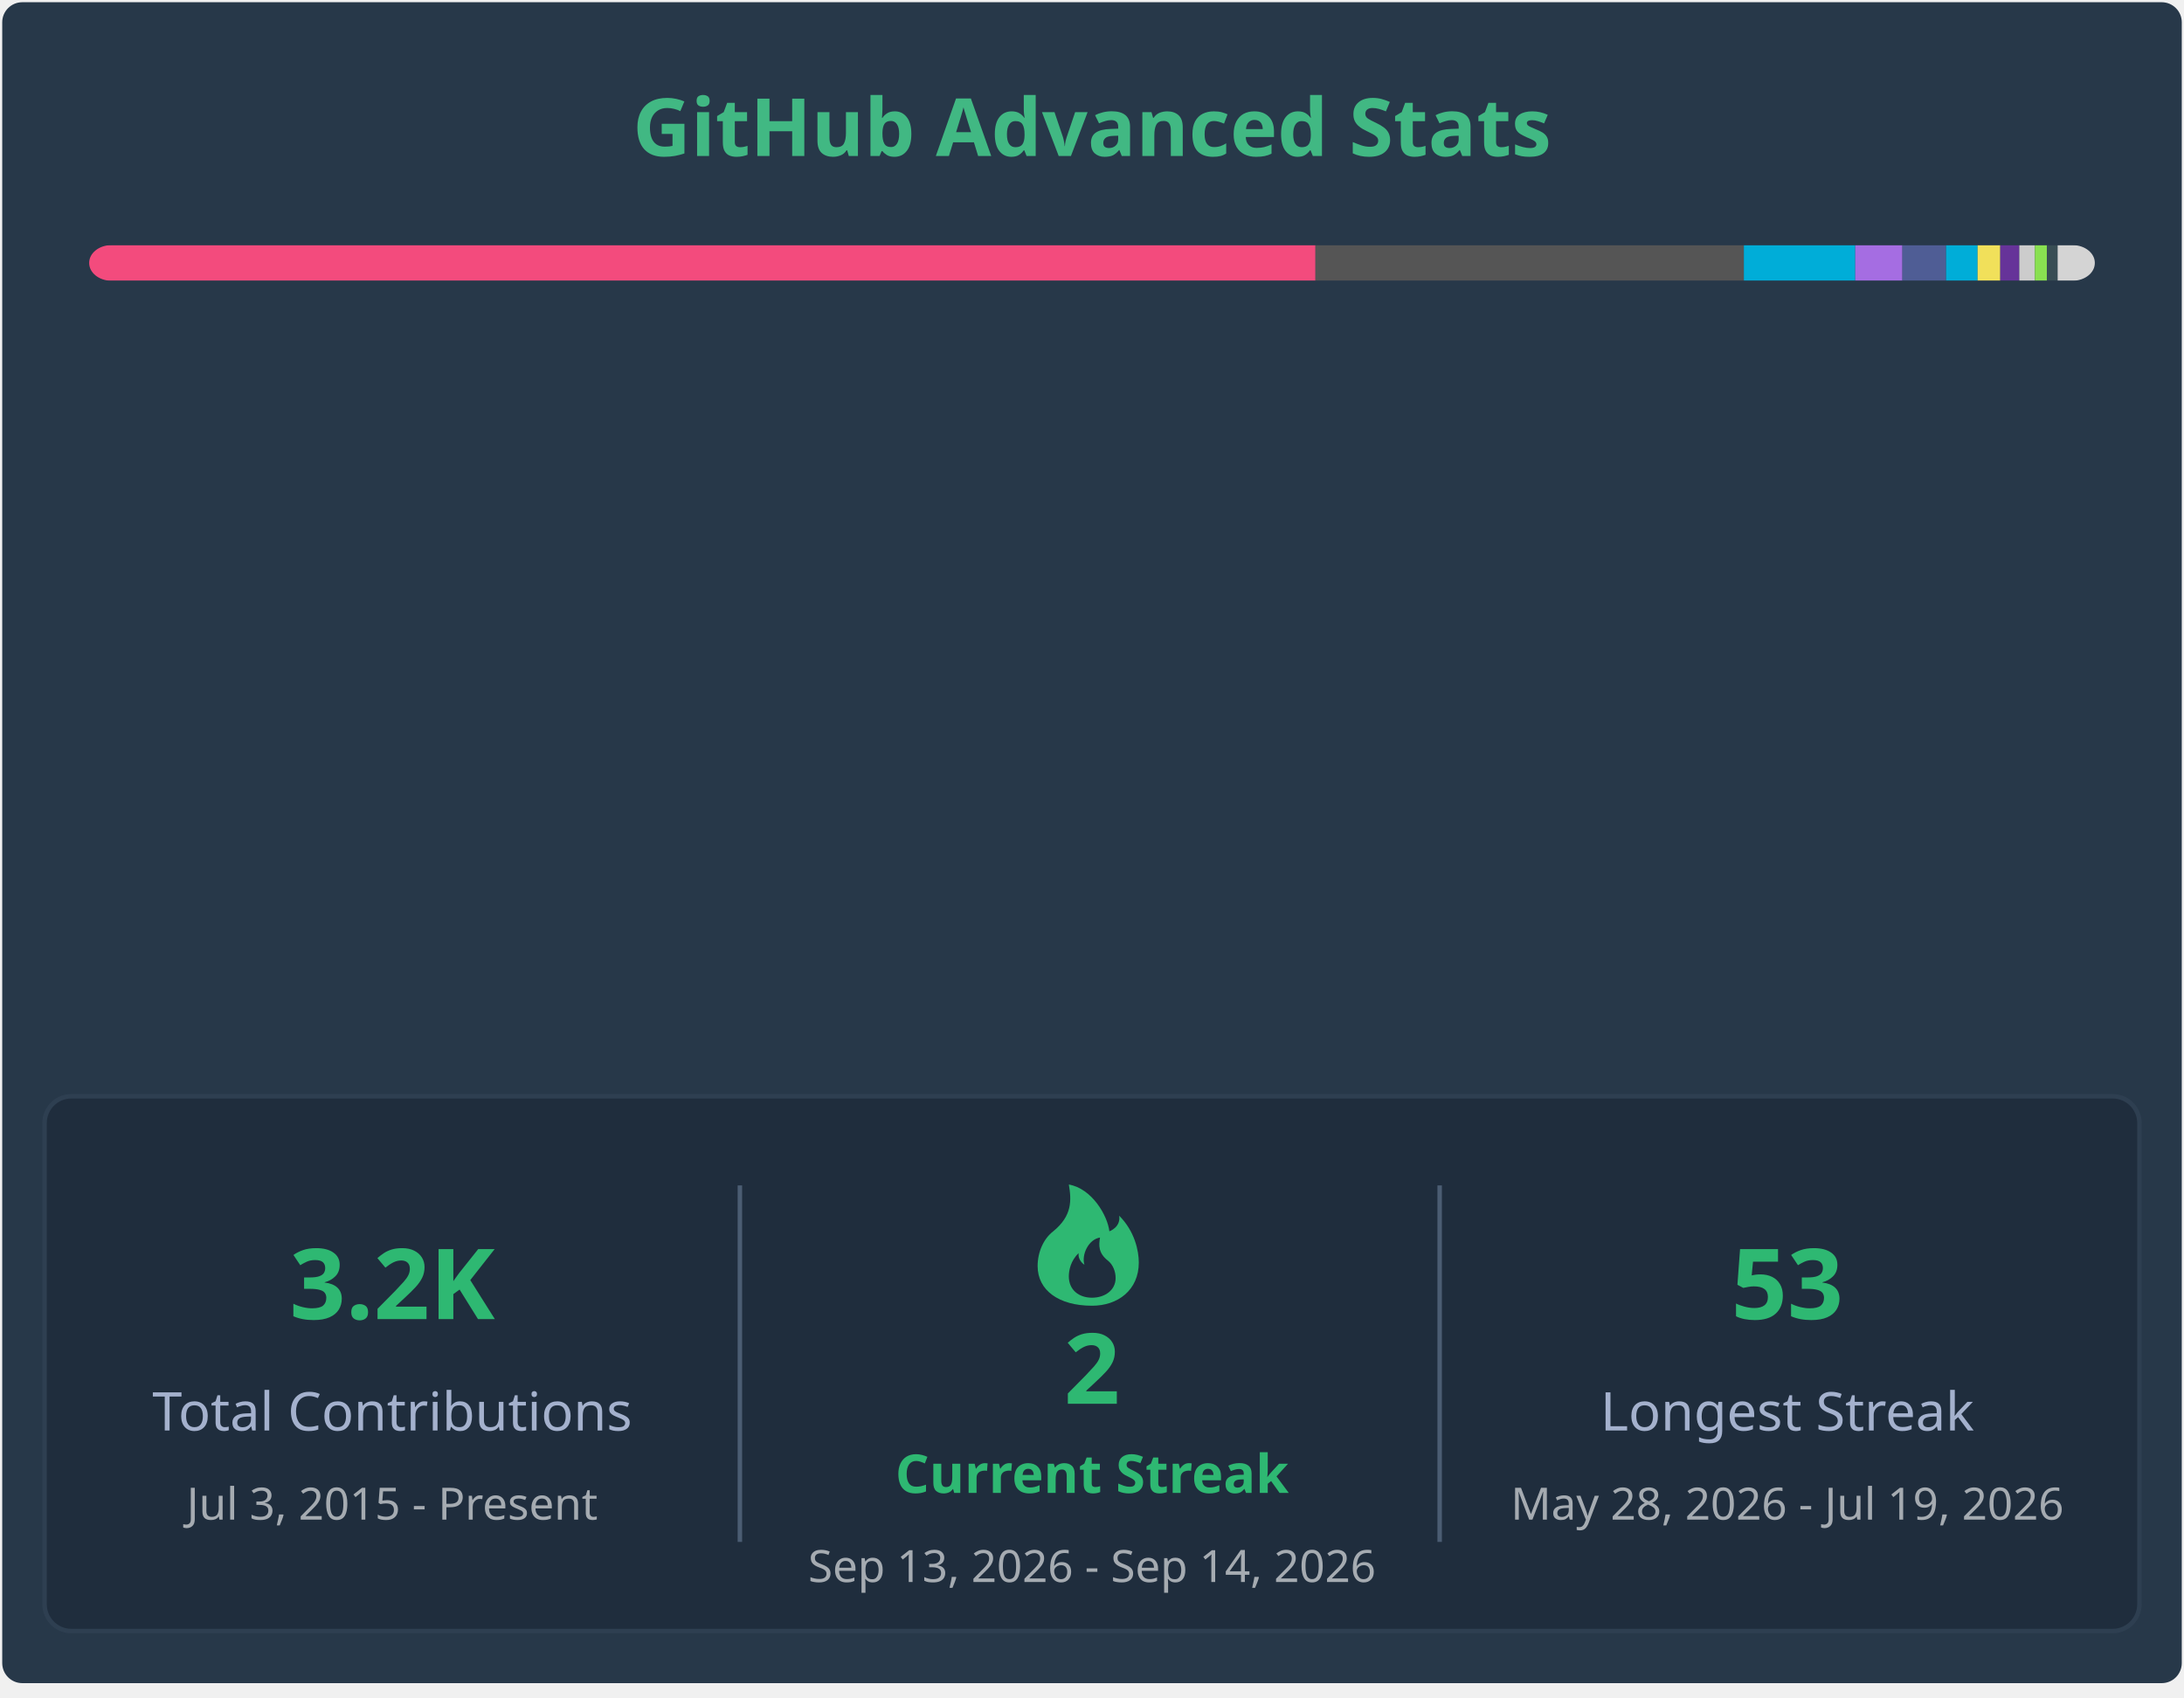
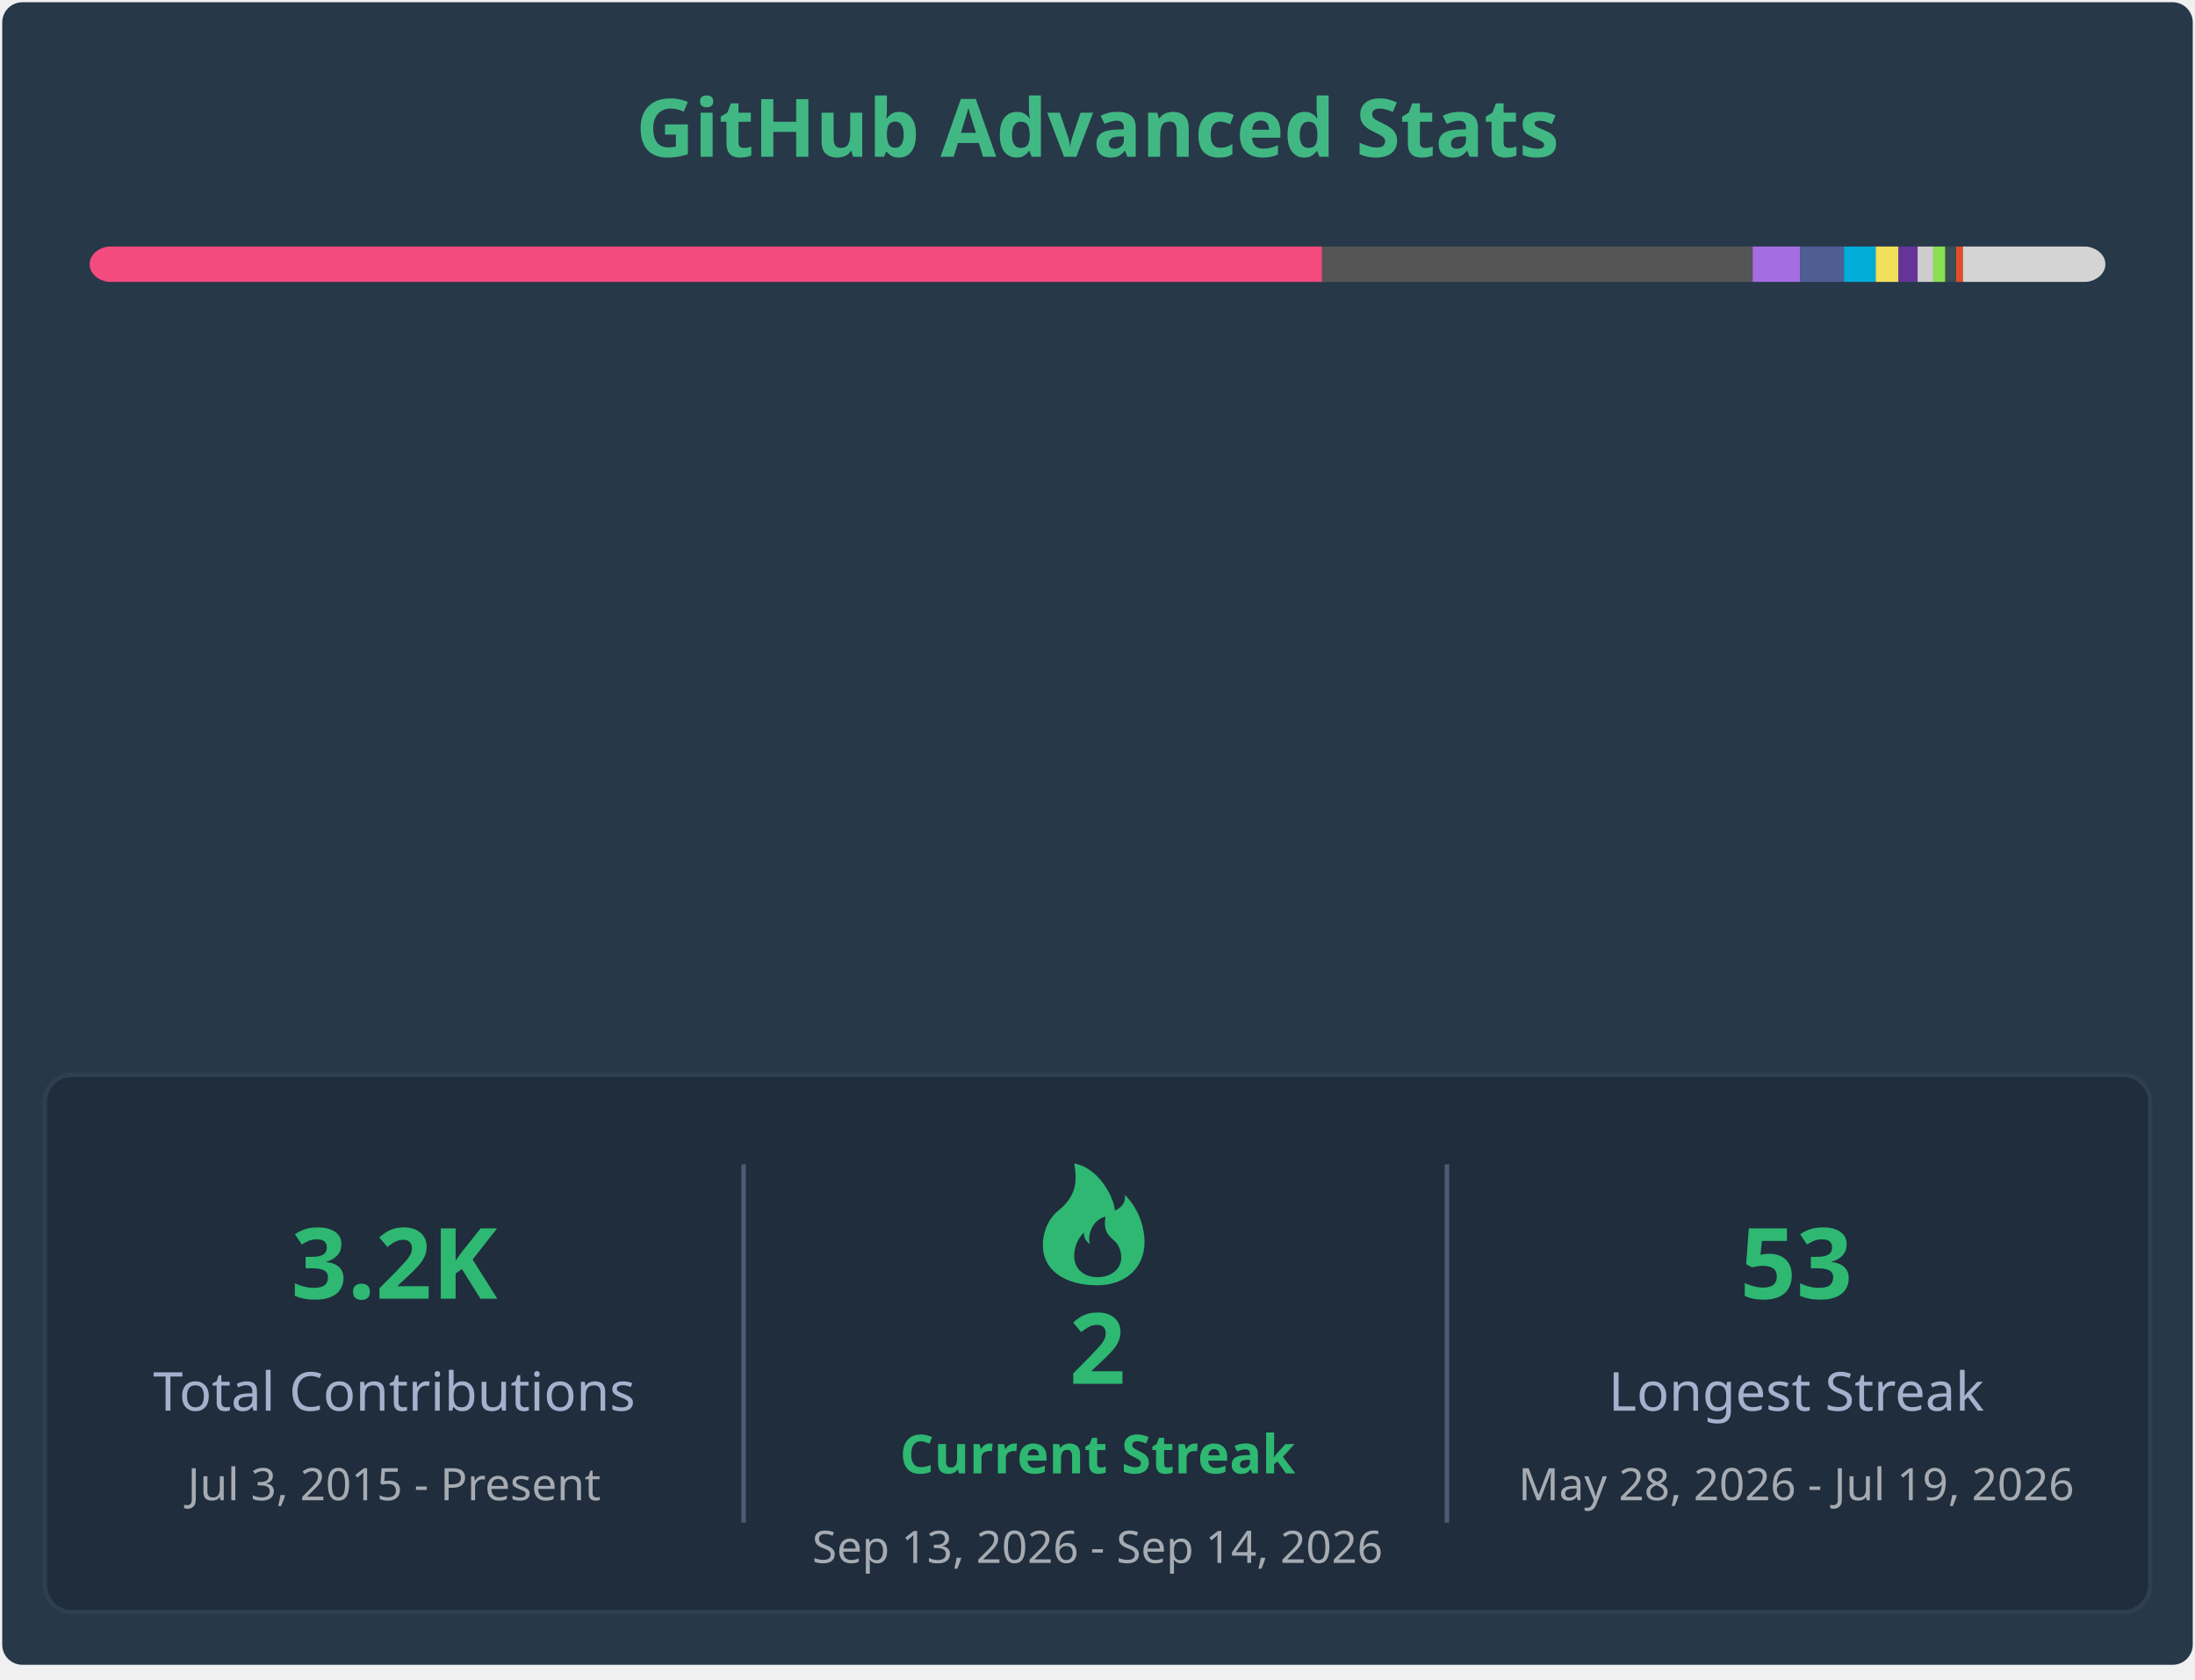
- <svg xmlns="http://www.w3.org/2000/svg" width="490" height="381" viewBox="0 0 490 381" fill="none" role="img" aria-labelledby="descId">
+ <svg xmlns="http://www.w3.org/2000/svg" width="490" height="375" viewBox="0 0 490 375" fill="none" role="img" aria-labelledby="descId">
  <style>
        .header {
            font: 600 18px 'Segoe UI', Ubuntu, Sans-Serif;
            fill: #41b883;
            animation: fadeInAnimation 0.8s ease-in-out forwards;
        }
        .stat-label {
            font: 600 12px 'Segoe UI', Ubuntu, Sans-Serif;
            fill: #fffefe;
        }
        .stat-value {
            font: 700 12px 'Segoe UI', Ubuntu, Sans-Serif;
            fill: #41b883;
        }
        .lang-name {
            font: 400 11px "Segoe UI", Ubuntu, Sans-Serif;
            fill: #fffefe;
        }
        .stagger {
            opacity: 0;
            animation: fadeInAnimation 0.3s ease-in-out forwards;
        }
        @keyframes fadeInAnimation {
            from { opacity: 0; }
            to { opacity: 1; }
        }
    </style>
  <rect x="0.5" y="0.5" rx="4.5" height="99%" stroke="#e4e2e2" width="489" fill="#273849" stroke-opacity="0" />
  <g transform="translate(245, 35)">
    <text x="0" y="0" class="header" text-anchor="middle">GitHub Advanced Stats</text>
  </g>
  <g transform="translate(20, 55)">
    <mask id="rect-mask">
      <rect x="0" y="0" width="450" height="8" fill="white" rx="5" />
    </mask>
    <rect mask="url(#rect-mask)" x="0" y="0" width="275.136" height="8" fill="#f34b7d" />
    <rect mask="url(#rect-mask)" x="275.136" y="0" width="96.115" height="8" fill="#555555" />
-     <rect mask="url(#rect-mask)" x="371.251" y="0" width="24.991" height="8" fill="#00ADD8" />
-     <rect mask="url(#rect-mask)" x="396.242" y="0" width="10.582" height="8" fill="#a56de2" />
-     <rect mask="url(#rect-mask)" x="406.824" y="0" width="9.791" height="8" fill="#4F5D95" />
-     <rect mask="url(#rect-mask)" x="416.615" y="0" width="7.078" height="8" fill="#00ADD8" />
-     <rect mask="url(#rect-mask)" x="423.693" y="0" width="5.086" height="8" fill="#f1e05a" />
-     <rect mask="url(#rect-mask)" x="428.779" y="0" width="4.269" height="8" fill="#663399" />
-     <rect mask="url(#rect-mask)" x="433.049" y="0" width="3.493" height="8" fill="#cccccc" />
-     <rect mask="url(#rect-mask)" x="436.542" y="0" width="2.696" height="8" fill="#89e051" />
-     <rect mask="url(#rect-mask)" x="439.238" y="0" width="2.413" height="8" fill="#384d54" />
-     <rect mask="url(#rect-mask)" x="441.651" y="0" width="8.349" height="8" fill="#d4d4d4" />
+     <rect mask="url(#rect-mask)" x="371.251" y="0" width="10.582" height="8" fill="#a56de2" />
+     <rect mask="url(#rect-mask)" x="381.833" y="0" width="9.811" height="8" fill="#4F5D95" />
+     <rect mask="url(#rect-mask)" x="391.644" y="0" width="7.078" height="8" fill="#00ADD8" />
+     <rect mask="url(#rect-mask)" x="398.723" y="0" width="5.086" height="8" fill="#f1e05a" />
+     <rect mask="url(#rect-mask)" x="403.809" y="0" width="4.269" height="8" fill="#663399" />
+     <rect mask="url(#rect-mask)" x="408.078" y="0" width="3.493" height="8" fill="#cccccc" />
+     <rect mask="url(#rect-mask)" x="411.571" y="0" width="2.696" height="8" fill="#89e051" />
+     <rect mask="url(#rect-mask)" x="414.268" y="0" width="2.413" height="8" fill="#384d54" />
+     <rect mask="url(#rect-mask)" x="416.68" y="0" width="1.515" height="8" fill="#e34c26" />
+     <rect mask="url(#rect-mask)" x="418.195" y="0" width="31.805" height="8" fill="#d4d4d4" />
    <g transform="translate(5, 25)">
      <g transform="translate(0, 0)">
        <g transform="translate(0, 0)">
          <g transform="translate(0, 0)" class="stagger" style="animation-delay: 450ms">
            <circle cx="5" cy="6" r="5" fill="#f34b7d" />
            <text x="15" y="10" class="lang-name">C++ 61.14%</text>
          </g>
          <g transform="translate(0, 25)" class="stagger" style="animation-delay: 550ms">
            <circle cx="5" cy="6" r="5" fill="#555555" />
            <text x="15" y="10" class="lang-name">C 21.36%</text>
          </g>
          <g transform="translate(0, 50)" class="stagger" style="animation-delay: 650ms">
-             <circle cx="5" cy="6" r="5" fill="#00ADD8" />
-             <text x="15" y="10" class="lang-name">Go 5.55%</text>
-           </g>
-           <g transform="translate(0, 75)" class="stagger" style="animation-delay: 750ms">
            <circle cx="5" cy="6" r="5" fill="#a56de2" />
            <text x="15" y="10" class="lang-name">Vala 2.35%</text>
          </g>
-           <g transform="translate(0, 100)" class="stagger" style="animation-delay: 850ms">
+           <g transform="translate(0, 75)" class="stagger" style="animation-delay: 750ms">
            <circle cx="5" cy="6" r="5" fill="#4F5D95" />
            <text x="15" y="10" class="lang-name">PHP 2.18%</text>
          </g>
-           <g transform="translate(0, 125)" class="stagger" style="animation-delay: 950ms">
+           <g transform="translate(0, 100)" class="stagger" style="animation-delay: 850ms">
            <circle cx="5" cy="6" r="5" fill="#00ADD8" />
            <text x="15" y="10" class="lang-name">Go Template 1.57%</text>
          </g>
-         </g>
-         <g transform="translate(130, 0)">
-           <g transform="translate(0, 0)" class="stagger" style="animation-delay: 450ms">
+           <g transform="translate(0, 125)" class="stagger" style="animation-delay: 950ms">
            <circle cx="5" cy="6" r="5" fill="#f1e05a" />
            <text x="15" y="10" class="lang-name">JavaScript 1.13%</text>
          </g>
-           <g transform="translate(0, 25)" class="stagger" style="animation-delay: 550ms">
+         </g>
+         <g transform="translate(250, 0)">
+           <g transform="translate(0, 0)" class="stagger" style="animation-delay: 450ms">
            <circle cx="5" cy="6" r="5" fill="#663399" />
            <text x="15" y="10" class="lang-name">CSS 0.95%</text>
          </g>
-           <g transform="translate(0, 50)" class="stagger" style="animation-delay: 650ms">
+           <g transform="translate(0, 25)" class="stagger" style="animation-delay: 550ms">
            <circle cx="5" cy="6" r="5" fill="#cccccc" />
            <text x="15" y="10" class="lang-name">Gettext Catalog 0.78%</text>
          </g>
-           <g transform="translate(0, 75)" class="stagger" style="animation-delay: 750ms">
+           <g transform="translate(0, 50)" class="stagger" style="animation-delay: 650ms">
            <circle cx="5" cy="6" r="5" fill="#89e051" />
            <text x="15" y="10" class="lang-name">Shell 0.60%</text>
          </g>
-           <g transform="translate(0, 100)" class="stagger" style="animation-delay: 850ms">
+           <g transform="translate(0, 75)" class="stagger" style="animation-delay: 750ms">
            <circle cx="5" cy="6" r="5" fill="#384d54" />
            <text x="15" y="10" class="lang-name">Dockerfile 0.54%</text>
          </g>
+           <g transform="translate(0, 100)" class="stagger" style="animation-delay: 850ms">
+             <circle cx="5" cy="6" r="5" fill="#e34c26" />
+             <text x="15" y="10" class="lang-name">HTML 0.34%</text>
+           </g>
          <g transform="translate(0, 125)" class="stagger" style="animation-delay: 950ms">
            <circle cx="5" cy="6" r="5" fill="#d4d4d4" />
-             <text x="15" y="10" class="lang-name">Others 1.86%</text>
+             <text x="15" y="10" class="lang-name">Others 7.07%</text>
          </g>
        </g>
      </g>
      <g transform="translate(295, 2)">
-         <g transform="translate(0, 2)" class="stagger" style="animation-delay: 0ms">
-           <text x="0" y="10" class="stat-label">Total Commits:</text>
-           <text x="115" y="10" class="stat-value">1.7K</text>
-         </g>
-         <g transform="translate(0, 24)" class="stagger" style="animation-delay: 100ms">
-           <text x="0" y="10" class="stat-label">Merged PRs:</text>
-           <text x="115" y="10" class="stat-value">156</text>
-         </g>
-         <g transform="translate(0, 46)" class="stagger" style="animation-delay: 200ms">
-           <text x="0" y="10" class="stat-label">Code Reviews:</text>
-           <text x="115" y="10" class="stat-value">5</text>
-         </g>
-         <g transform="translate(0, 68)" class="stagger" style="animation-delay: 300ms">
-           <text x="0" y="10" class="stat-label">Total Issues:</text>
-           <text x="115" y="10" class="stat-value">117</text>
-         </g>
-         <g transform="translate(0, 90)" class="stagger" style="animation-delay: 400ms">
-           <text x="0" y="10" class="stat-label">Total Stars:</text>
-           <text x="115" y="10" class="stat-value">6</text>
-         </g>
-         <g transform="translate(0, 112)" class="stagger" style="animation-delay: 500ms">
-           <text x="0" y="10" class="stat-label">Total Repositories:</text>
-           <text x="115" y="10" class="stat-value">17</text>
-         </g>
-         <g transform="translate(0, 134)" class="stagger" style="animation-delay: 600ms">
-           <text x="0" y="10" class="stat-label">Followers:</text>
-           <text x="115" y="10" class="stat-value">12</text>
-         </g>
-       </g>
+                 
+             </g>
    </g>
  </g>
-   <g transform="translate(10, 246)">
+   <g transform="translate(10, 240)">
    <rect width="470" height="120" rx="6" fill="#1f2d3d" stroke="#2e3f51" stroke-width="1" />
    <g transform="translate(0, 20)">
      <text x="78" y="30" fill="#2eb872" font-family="Segoe UI, Ubuntu, sans-serif" font-weight="bold" font-size="22px" text-anchor="middle">
                3.2K
            </text>
      <text x="78" y="55" fill="#a4b1cd" font-family="Segoe UI, Ubuntu, sans-serif" font-size="12px" text-anchor="middle">
                Total Contributions
            </text>
      <text x="78" y="75" fill="#ffffff" opacity="0.6" font-family="Segoe UI, Ubuntu, sans-serif" font-size="10px" text-anchor="middle">
                Jul  3, 2015 - Present
            </text>
    </g>
    <line x1="156" y1="20" x2="156" y2="100" stroke="#4b5d73" stroke-width="1" />
    <g transform="translate(156, 15)">
      <path d="M79,32 C84.8,32 89.5,28.5 89.5,22.3 C89.5,19.7 88.6,15.3 85.1,11.8 C85.5,14.4 82.9,15.3 82.9,15.3 C82.5,11.8 79,5.7 73.8,4.8 C74.4,8.3 74.6,11.8 70.3,15.3 C68.1,17 66.8,20 66.8,23.1 C66.8,28.5 71.5,32 79,32 M79,30.2 C76.1,30.2 73.8,28.5 73.8,25.4 C73.8,24.1 74.2,21.9 76,20.2 C75.8,21.9 77.3,22.8 77.3,22.8 C76.6,20.6 78.2,17.1 80.8,16.7 C80.5,18.4 80.4,20.2 82.6,21.9 C83.7,22.8 84.3,24.3 84.3,25.8 C84.3,28.5 81.9,30.2 79,30.2" fill="#2eb872" />
      <text x="79" y="54" fill="#2eb872" font-family="Segoe UI, Ubuntu, sans-serif" font-weight="bold" font-size="22px" text-anchor="middle">
                2
            </text>
      <text x="79" y="74" fill="#2eb872" font-family="Segoe UI, Ubuntu, sans-serif" font-weight="bold" font-size="12px" text-anchor="middle">
                Current Streak
            </text>
      <text x="79" y="94" fill="#ffffff" opacity="0.6" font-family="Segoe UI, Ubuntu, sans-serif" font-size="10px" text-anchor="middle">
                Sep 13, 2026 - Sep 14, 2026
            </text>
    </g>
    <line x1="313" y1="20" x2="313" y2="100" stroke="#4b5d73" stroke-width="1" />
    <g transform="translate(313, 20)">
      <text x="78" y="30" fill="#2eb872" font-family="Segoe UI, Ubuntu, sans-serif" font-weight="bold" font-size="22px" text-anchor="middle">
                53
            </text>
      <text x="78" y="55" fill="#a4b1cd" font-family="Segoe UI, Ubuntu, sans-serif" font-size="12px" text-anchor="middle">
                Longest Streak
            </text>
      <text x="78" y="75" fill="#ffffff" opacity="0.6" font-family="Segoe UI, Ubuntu, sans-serif" font-size="10px" text-anchor="middle">
                May 28, 2026 - Jul 19, 2026
            </text>
    </g>
  </g>
</svg>
